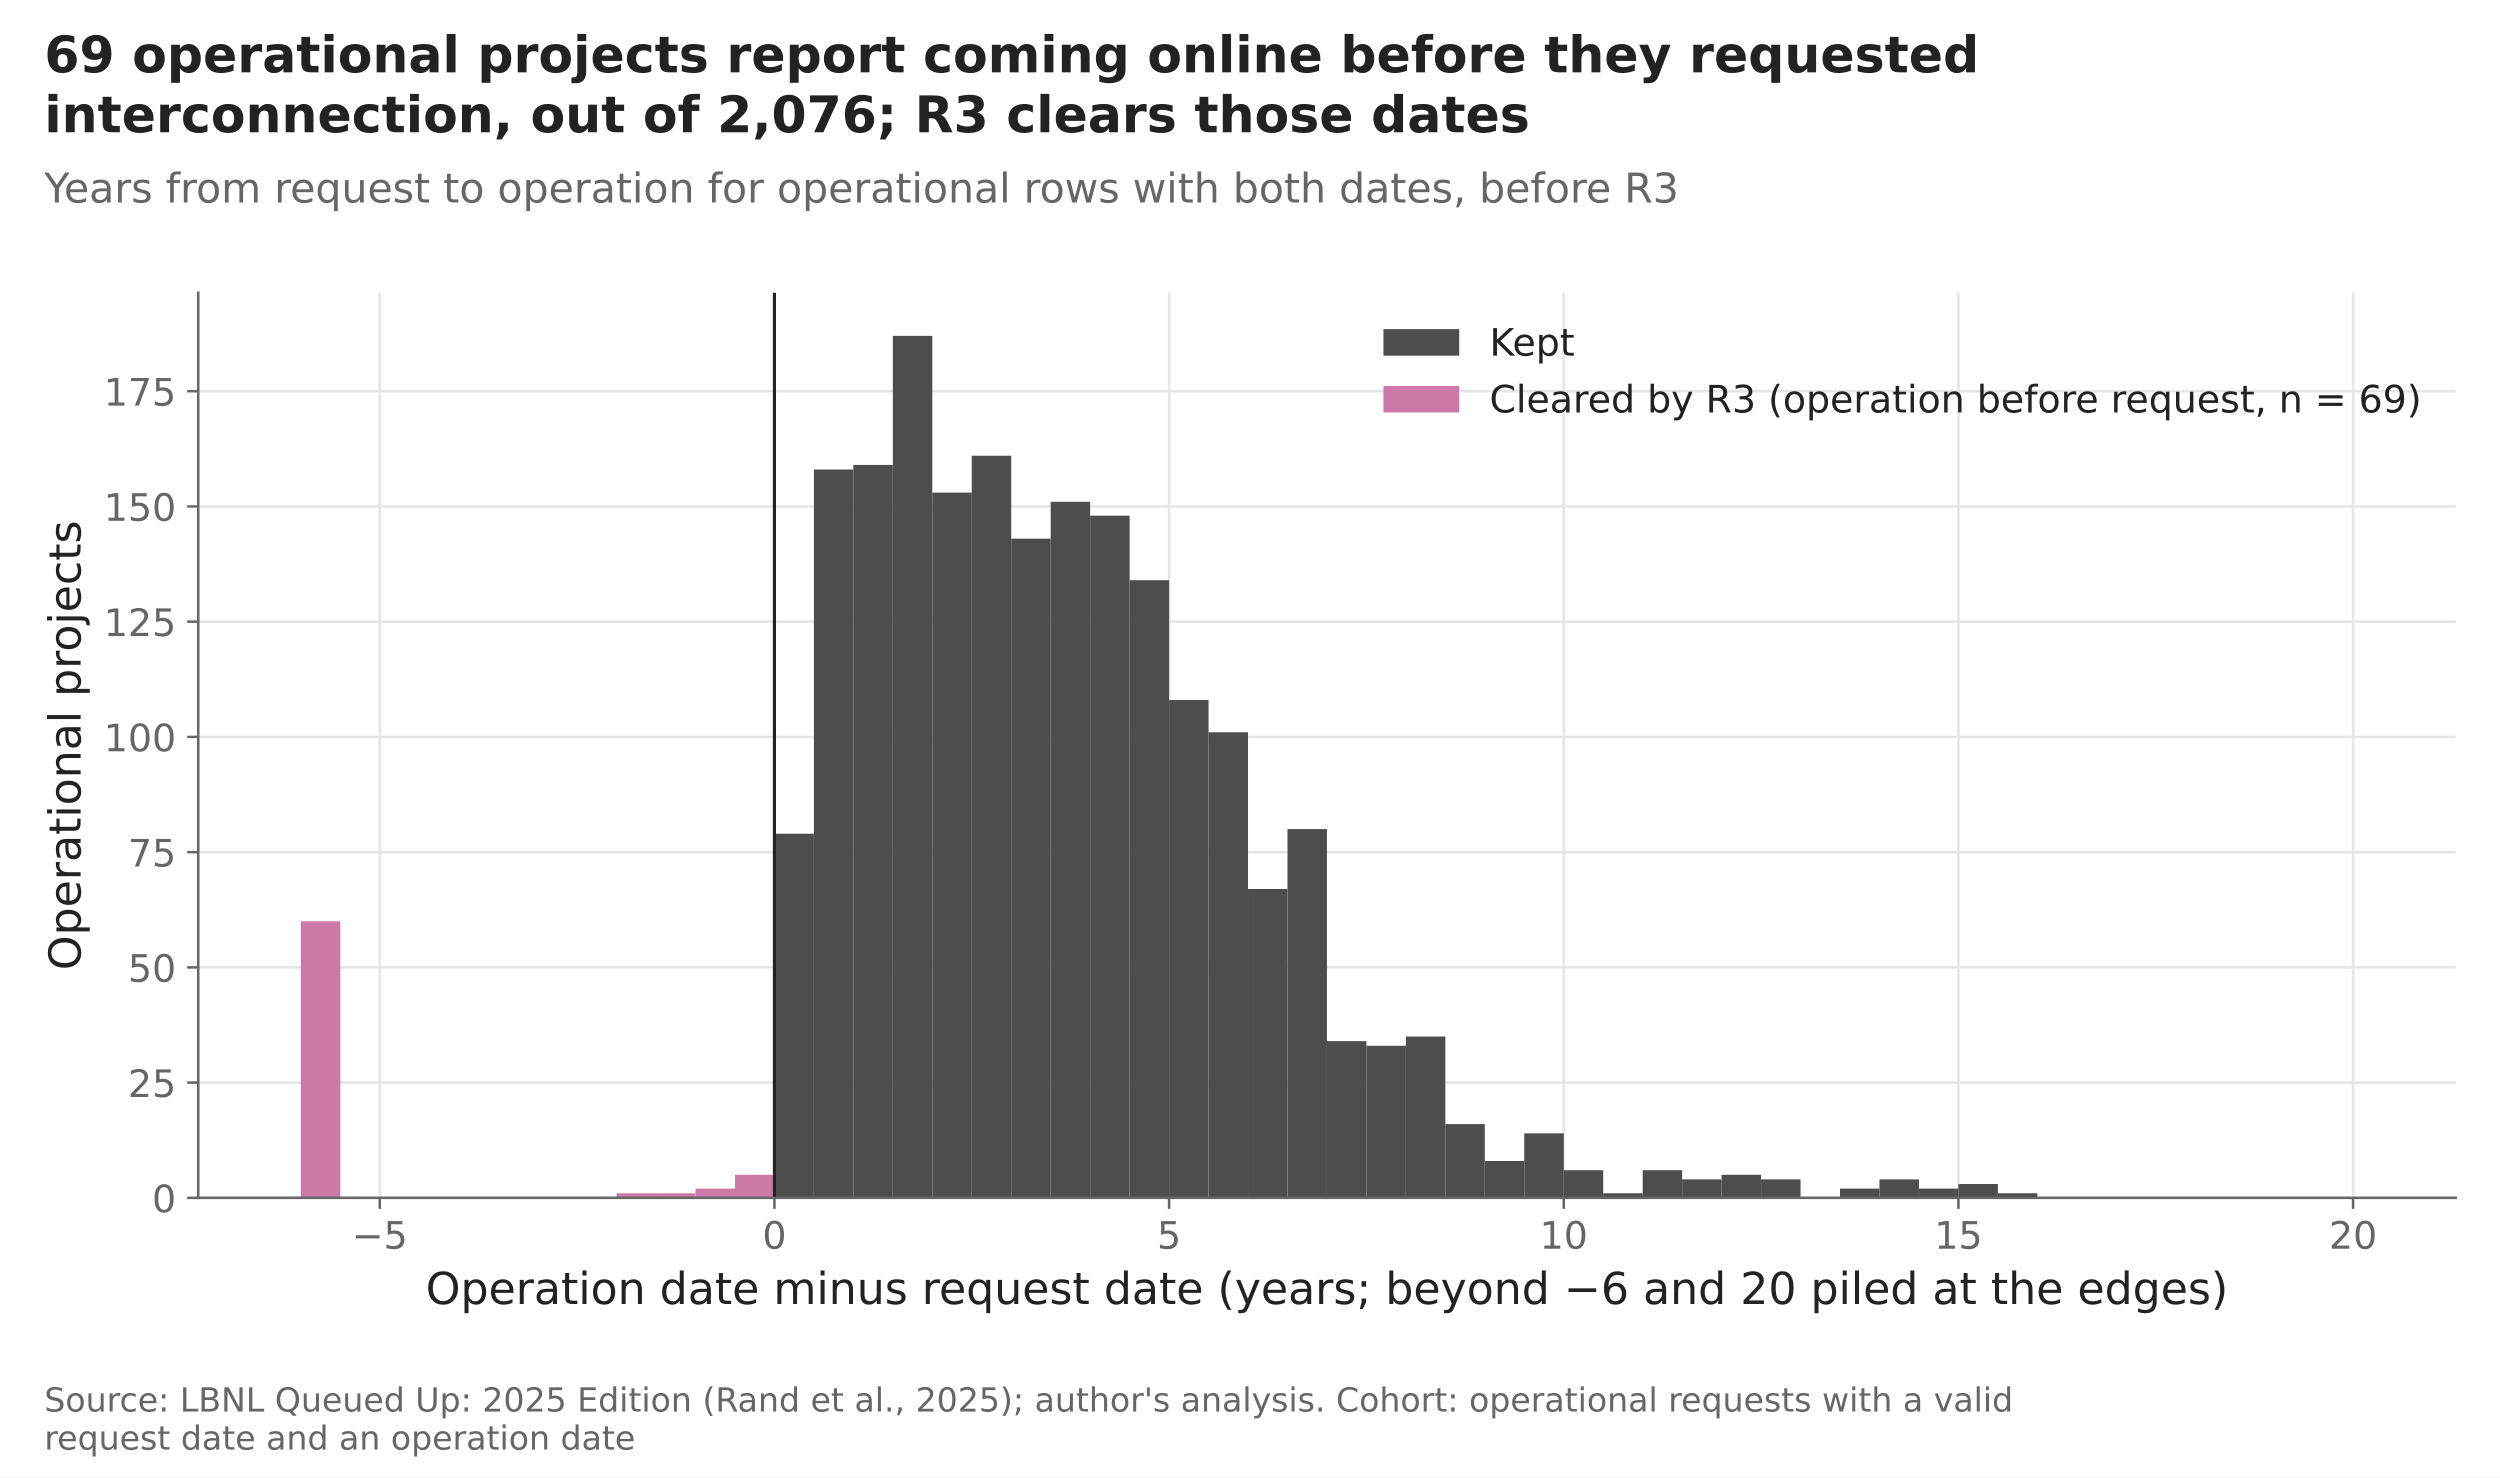
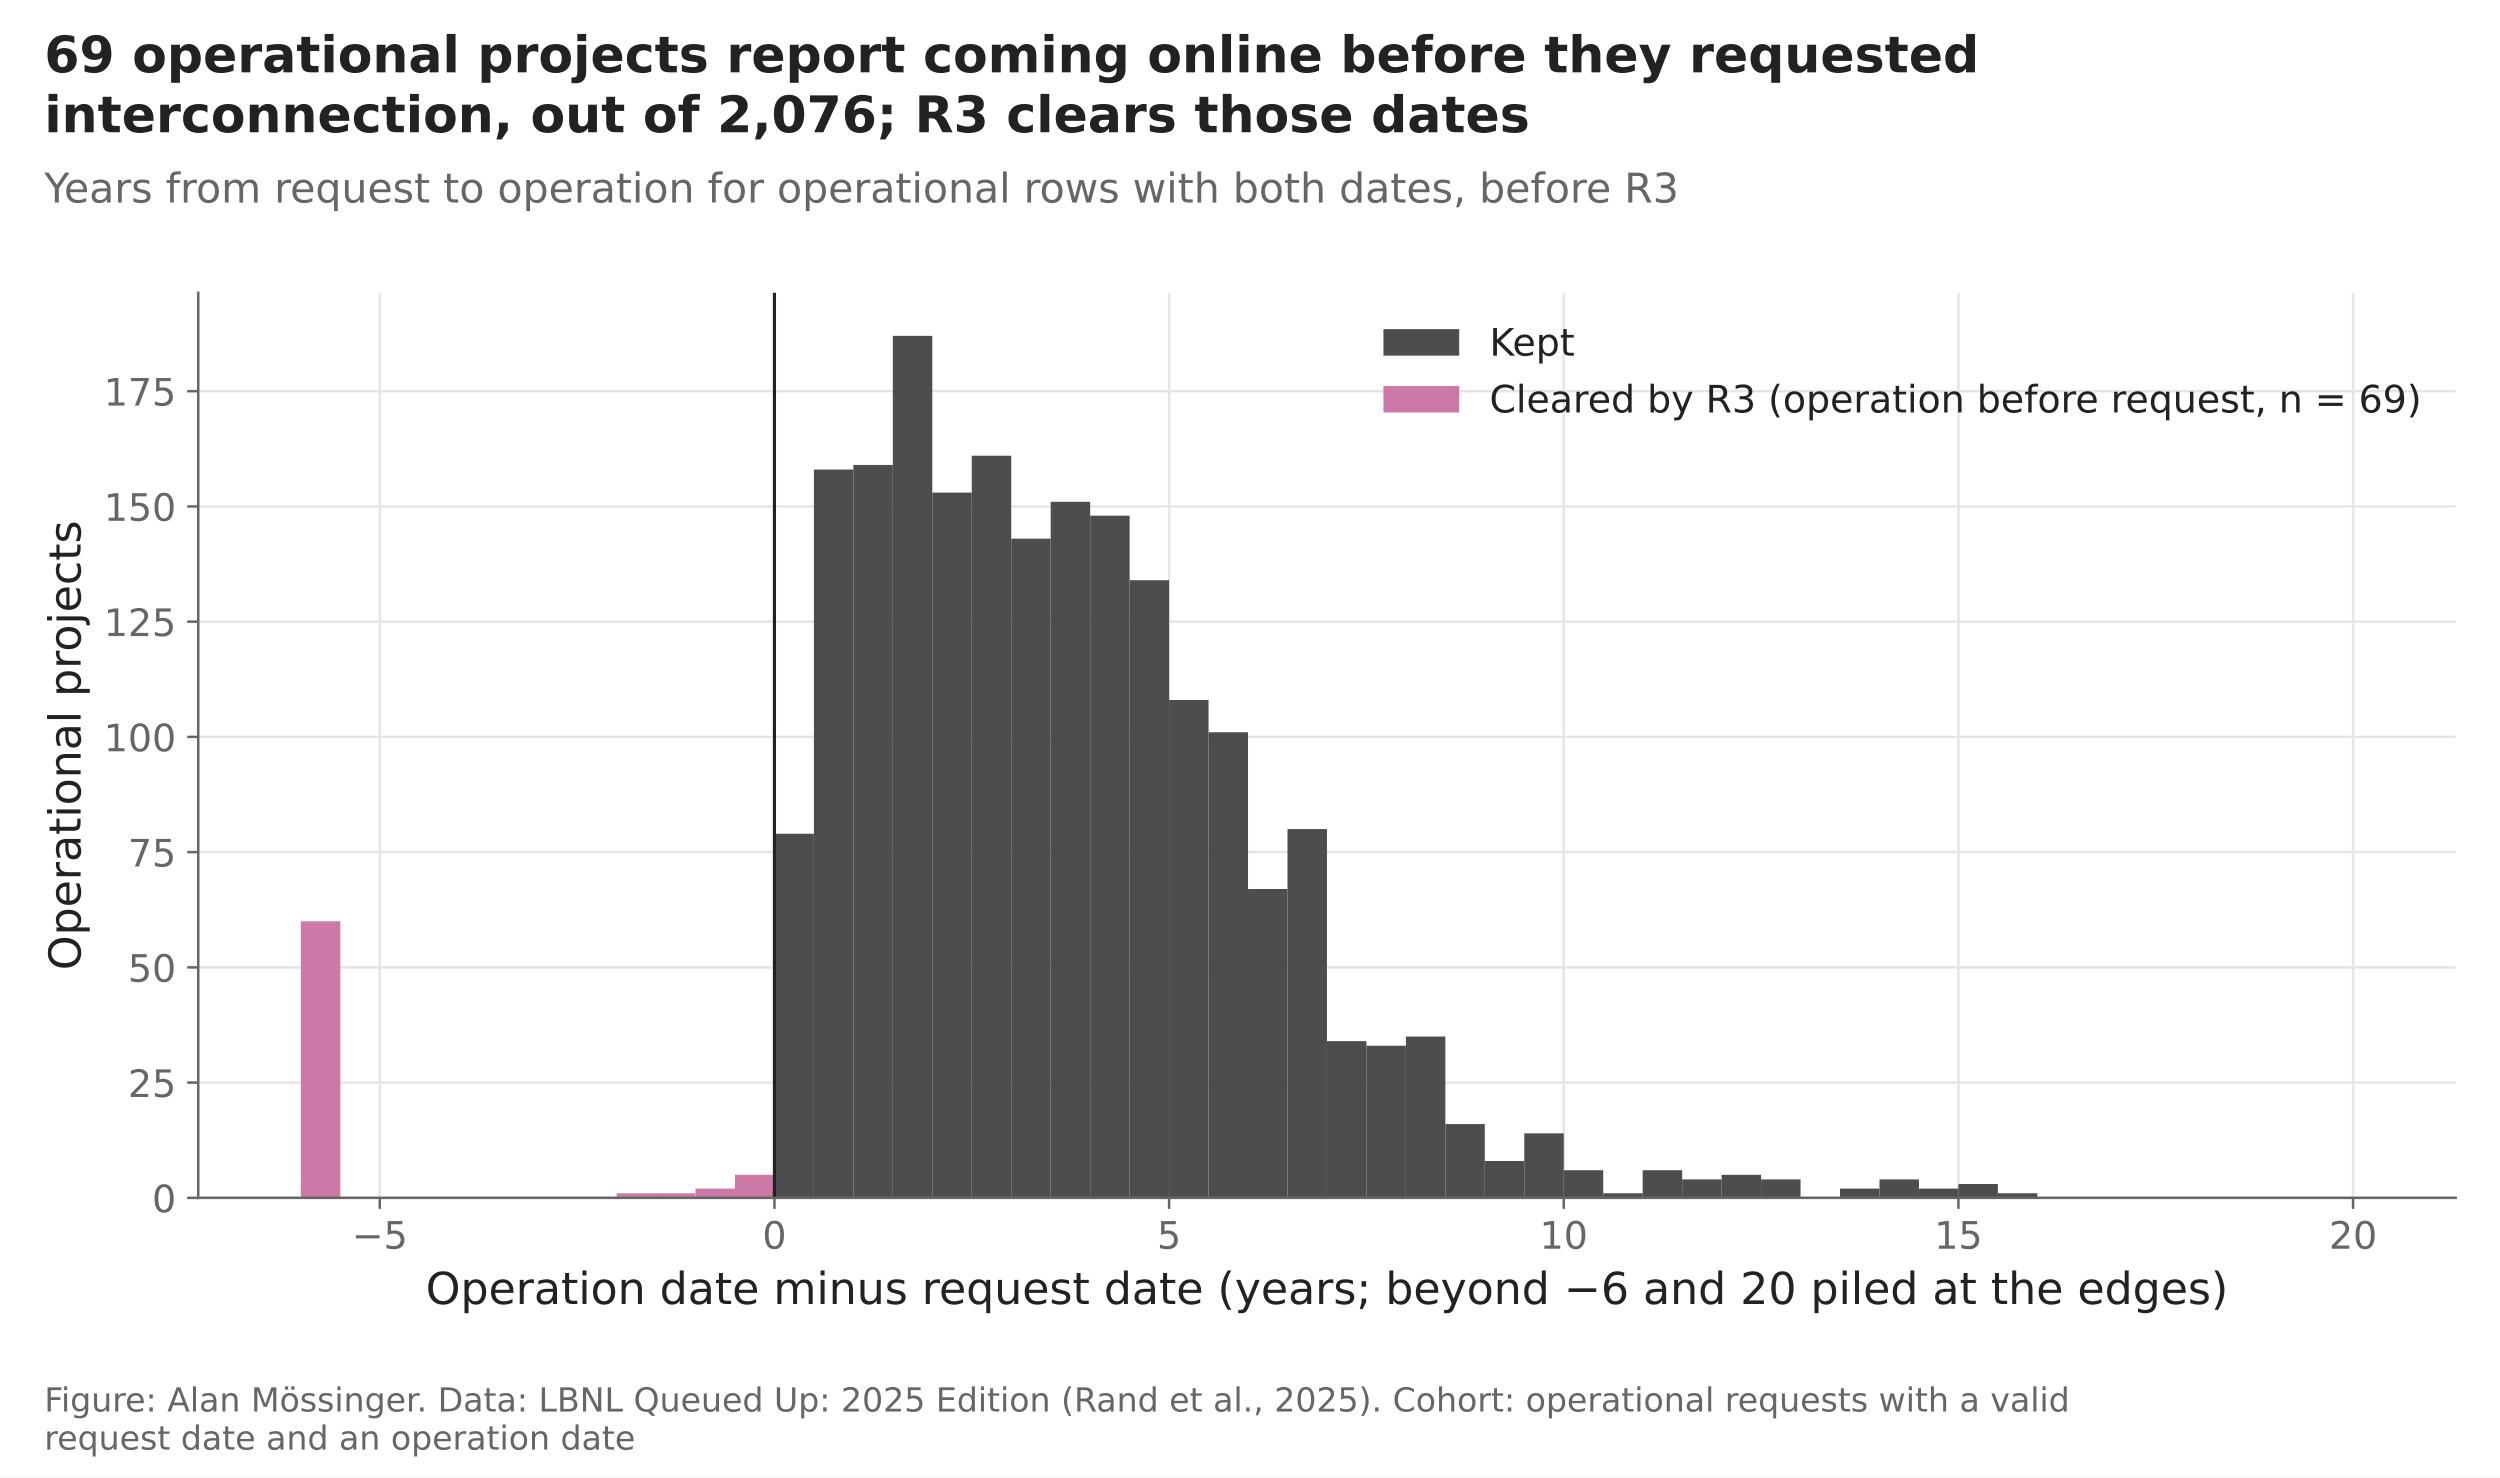
<svg xmlns="http://www.w3.org/2000/svg" xmlns:xlink="http://www.w3.org/1999/xlink" width="792pt" height="468pt" viewBox="0 0 792 468" version="1.1">
  <defs>
    <style type="text/css">*{stroke-linejoin: round; stroke-linecap: butt}</style>
  </defs>
  <g id="figure_1">
    <g id="patch_1">
      <path d="M 0 468  L 792 468  L 792 0  L 0 0  z " style="fill: #ffffff" />
    </g>
    <g id="axes_1">
      <g id="patch_2">
        <path d="M 62.8 379.478  L 777.96 379.478  L 777.96 92.754  L 62.8 92.754  z " style="fill: #ffffff" />
      </g>
      <g id="matplotlib.axis_1">
        <g id="xtick_1">
          <g id="line2d_1">
            <path d="M 120.313 379.478  L 120.313 92.754  " clip-path="url(#p745969a1f6)" style="fill: none; stroke: #e5e5e5; stroke-width: 0.8; stroke-linecap: square" />
          </g>
          <g id="line2d_2">
            <defs>
              <path id="me00eba5936" d="M 0 0  L 0 3.5  " style="stroke: #666666; stroke-width: 0.8" />
            </defs>
            <g>
              <use xlink:href="#me00eba5936" x="120.313" y="379.478" style="fill: #666666; stroke: #666666; stroke-width: 0.8" />
            </g>
          </g>
          <g id="text_1">
            <text style="font-size: 12px; font-family: 'DejaVu Sans', 'Bitstream Vera Sans', 'Computer Modern Sans Serif', 'Lucida Grande', 'Verdana', 'Geneva', 'Lucid', 'Arial', 'Helvetica', 'Avant Garde', sans-serif; text-anchor: middle; fill: #666666" x="120.313" y="395.595" transform="rotate(-0 120.3129 395.5952)">−5</text>
          </g>
        </g>
        <g id="xtick_2">
          <g id="line2d_3">
            <path d="M 245.341 379.478  L 245.341 92.754  " clip-path="url(#p745969a1f6)" style="fill: none; stroke: #e5e5e5; stroke-width: 0.8; stroke-linecap: square" />
          </g>
          <g id="line2d_4">
            <g>
              <use xlink:href="#me00eba5936" x="245.341" y="379.478" style="fill: #666666; stroke: #666666; stroke-width: 0.8" />
            </g>
          </g>
          <g id="text_2">
            <text style="font-size: 12px; font-family: 'DejaVu Sans', 'Bitstream Vera Sans', 'Computer Modern Sans Serif', 'Lucida Grande', 'Verdana', 'Geneva', 'Lucid', 'Arial', 'Helvetica', 'Avant Garde', sans-serif; text-anchor: middle; fill: #666666" x="245.341" y="395.595" transform="rotate(-0 245.3408 395.5952)">0</text>
          </g>
        </g>
        <g id="xtick_3">
          <g id="line2d_5">
            <path d="M 370.369 379.478  L 370.369 92.754  " clip-path="url(#p745969a1f6)" style="fill: none; stroke: #e5e5e5; stroke-width: 0.8; stroke-linecap: square" />
          </g>
          <g id="line2d_6">
            <g>
              <use xlink:href="#me00eba5936" x="370.369" y="379.478" style="fill: #666666; stroke: #666666; stroke-width: 0.8" />
            </g>
          </g>
          <g id="text_3">
            <text style="font-size: 12px; font-family: 'DejaVu Sans', 'Bitstream Vera Sans', 'Computer Modern Sans Serif', 'Lucida Grande', 'Verdana', 'Geneva', 'Lucid', 'Arial', 'Helvetica', 'Avant Garde', sans-serif; text-anchor: middle; fill: #666666" x="370.369" y="395.595" transform="rotate(-0 370.3688 395.5952)">5</text>
          </g>
        </g>
        <g id="xtick_4">
          <g id="line2d_7">
            <path d="M 495.397 379.478  L 495.397 92.754  " clip-path="url(#p745969a1f6)" style="fill: none; stroke: #e5e5e5; stroke-width: 0.8; stroke-linecap: square" />
          </g>
          <g id="line2d_8">
            <g>
              <use xlink:href="#me00eba5936" x="495.397" y="379.478" style="fill: #666666; stroke: #666666; stroke-width: 0.8" />
            </g>
          </g>
          <g id="text_4">
            <text style="font-size: 12px; font-family: 'DejaVu Sans', 'Bitstream Vera Sans', 'Computer Modern Sans Serif', 'Lucida Grande', 'Verdana', 'Geneva', 'Lucid', 'Arial', 'Helvetica', 'Avant Garde', sans-serif; text-anchor: middle; fill: #666666" x="495.397" y="395.595" transform="rotate(-0 495.3968 395.5952)">10</text>
          </g>
        </g>
        <g id="xtick_5">
          <g id="line2d_9">
            <path d="M 620.425 379.478  L 620.425 92.754  " clip-path="url(#p745969a1f6)" style="fill: none; stroke: #e5e5e5; stroke-width: 0.8; stroke-linecap: square" />
          </g>
          <g id="line2d_10">
            <g>
              <use xlink:href="#me00eba5936" x="620.425" y="379.478" style="fill: #666666; stroke: #666666; stroke-width: 0.8" />
            </g>
          </g>
          <g id="text_5">
            <text style="font-size: 12px; font-family: 'DejaVu Sans', 'Bitstream Vera Sans', 'Computer Modern Sans Serif', 'Lucida Grande', 'Verdana', 'Geneva', 'Lucid', 'Arial', 'Helvetica', 'Avant Garde', sans-serif; text-anchor: middle; fill: #666666" x="620.425" y="395.595" transform="rotate(-0 620.4248 395.5952)">15</text>
          </g>
        </g>
        <g id="xtick_6">
          <g id="line2d_11">
            <path d="M 745.453 379.478  L 745.453 92.754  " clip-path="url(#p745969a1f6)" style="fill: none; stroke: #e5e5e5; stroke-width: 0.8; stroke-linecap: square" />
          </g>
          <g id="line2d_12">
            <g>
              <use xlink:href="#me00eba5936" x="745.453" y="379.478" style="fill: #666666; stroke: #666666; stroke-width: 0.8" />
            </g>
          </g>
          <g id="text_6">
            <text style="font-size: 12px; font-family: 'DejaVu Sans', 'Bitstream Vera Sans', 'Computer Modern Sans Serif', 'Lucida Grande', 'Verdana', 'Geneva', 'Lucid', 'Arial', 'Helvetica', 'Avant Garde', sans-serif; text-anchor: middle; fill: #666666" x="745.453" y="395.595" transform="rotate(-0 745.4527 395.5952)">20</text>
          </g>
        </g>
        <g id="text_7">
          <text style="font-size: 14px; font-family: 'DejaVu Sans', 'Bitstream Vera Sans', 'Computer Modern Sans Serif', 'Lucida Grande', 'Verdana', 'Geneva', 'Lucid', 'Arial', 'Helvetica', 'Avant Garde', sans-serif; text-anchor: middle; fill: #222222" x="420.38" y="413.116" transform="rotate(-0 420.38 413.1158)">Operation date minus request date (years; beyond −6 and 20 piled at the edges)</text>
        </g>
      </g>
      <g id="matplotlib.axis_2">
        <g id="ytick_1">
          <g id="line2d_13">
            <path d="M 62.8 379.478  L 777.96 379.478  " clip-path="url(#p745969a1f6)" style="fill: none; stroke: #e5e5e5; stroke-width: 0.8; stroke-linecap: square" />
          </g>
          <g id="line2d_14">
            <defs>
              <path id="mce5acbc380" d="M 0 0  L -3.5 0  " style="stroke: #666666; stroke-width: 0.8" />
            </defs>
            <g>
              <use xlink:href="#mce5acbc380" x="62.8" y="379.478" style="fill: #666666; stroke: #666666; stroke-width: 0.8" />
            </g>
          </g>
          <g id="text_8">
            <text style="font-size: 12px; font-family: 'DejaVu Sans', 'Bitstream Vera Sans', 'Computer Modern Sans Serif', 'Lucida Grande', 'Verdana', 'Geneva', 'Lucid', 'Arial', 'Helvetica', 'Avant Garde', sans-serif; text-anchor: end; fill: #666666" x="55.8" y="384.037" transform="rotate(-0 55.8 384.0366)">0</text>
          </g>
        </g>
        <g id="ytick_2">
          <g id="line2d_15">
            <path d="M 62.8 342.971  L 777.96 342.971  " clip-path="url(#p745969a1f6)" style="fill: none; stroke: #e5e5e5; stroke-width: 0.8; stroke-linecap: square" />
          </g>
          <g id="line2d_16">
            <g>
              <use xlink:href="#mce5acbc380" x="62.8" y="342.971" style="fill: #666666; stroke: #666666; stroke-width: 0.8" />
            </g>
          </g>
          <g id="text_9">
            <text style="font-size: 12px; font-family: 'DejaVu Sans', 'Bitstream Vera Sans', 'Computer Modern Sans Serif', 'Lucida Grande', 'Verdana', 'Geneva', 'Lucid', 'Arial', 'Helvetica', 'Avant Garde', sans-serif; text-anchor: end; fill: #666666" x="55.8" y="347.53" transform="rotate(-0 55.8 347.5298)">25</text>
          </g>
        </g>
        <g id="ytick_3">
          <g id="line2d_17">
            <path d="M 62.8 306.465  L 777.96 306.465  " clip-path="url(#p745969a1f6)" style="fill: none; stroke: #e5e5e5; stroke-width: 0.8; stroke-linecap: square" />
          </g>
          <g id="line2d_18">
            <g>
              <use xlink:href="#mce5acbc380" x="62.8" y="306.465" style="fill: #666666; stroke: #666666; stroke-width: 0.8" />
            </g>
          </g>
          <g id="text_10">
            <text style="font-size: 12px; font-family: 'DejaVu Sans', 'Bitstream Vera Sans', 'Computer Modern Sans Serif', 'Lucida Grande', 'Verdana', 'Geneva', 'Lucid', 'Arial', 'Helvetica', 'Avant Garde', sans-serif; text-anchor: end; fill: #666666" x="55.8" y="311.023" transform="rotate(-0 55.8 311.0231)">50</text>
          </g>
        </g>
        <g id="ytick_4">
          <g id="line2d_19">
            <path d="M 62.8 269.958  L 777.96 269.958  " clip-path="url(#p745969a1f6)" style="fill: none; stroke: #e5e5e5; stroke-width: 0.8; stroke-linecap: square" />
          </g>
          <g id="line2d_20">
            <g>
              <use xlink:href="#mce5acbc380" x="62.8" y="269.958" style="fill: #666666; stroke: #666666; stroke-width: 0.8" />
            </g>
          </g>
          <g id="text_11">
            <text style="font-size: 12px; font-family: 'DejaVu Sans', 'Bitstream Vera Sans', 'Computer Modern Sans Serif', 'Lucida Grande', 'Verdana', 'Geneva', 'Lucid', 'Arial', 'Helvetica', 'Avant Garde', sans-serif; text-anchor: end; fill: #666666" x="55.8" y="274.516" transform="rotate(-0 55.8 274.5163)">75</text>
          </g>
        </g>
        <g id="ytick_5">
          <g id="line2d_21">
            <path d="M 62.8 233.451  L 777.96 233.451  " clip-path="url(#p745969a1f6)" style="fill: none; stroke: #e5e5e5; stroke-width: 0.8; stroke-linecap: square" />
          </g>
          <g id="line2d_22">
            <g>
              <use xlink:href="#mce5acbc380" x="62.8" y="233.451" style="fill: #666666; stroke: #666666; stroke-width: 0.8" />
            </g>
          </g>
          <g id="text_12">
            <text style="font-size: 12px; font-family: 'DejaVu Sans', 'Bitstream Vera Sans', 'Computer Modern Sans Serif', 'Lucida Grande', 'Verdana', 'Geneva', 'Lucid', 'Arial', 'Helvetica', 'Avant Garde', sans-serif; text-anchor: end; fill: #666666" x="55.8" y="238.01" transform="rotate(-0 55.8 238.0096)">100</text>
          </g>
        </g>
        <g id="ytick_6">
          <g id="line2d_23">
            <path d="M 62.8 196.944  L 777.96 196.944  " clip-path="url(#p745969a1f6)" style="fill: none; stroke: #e5e5e5; stroke-width: 0.8; stroke-linecap: square" />
          </g>
          <g id="line2d_24">
            <g>
              <use xlink:href="#mce5acbc380" x="62.8" y="196.944" style="fill: #666666; stroke: #666666; stroke-width: 0.8" />
            </g>
          </g>
          <g id="text_13">
            <text style="font-size: 12px; font-family: 'DejaVu Sans', 'Bitstream Vera Sans', 'Computer Modern Sans Serif', 'Lucida Grande', 'Verdana', 'Geneva', 'Lucid', 'Arial', 'Helvetica', 'Avant Garde', sans-serif; text-anchor: end; fill: #666666" x="55.8" y="201.503" transform="rotate(-0 55.8 201.5029)">125</text>
          </g>
        </g>
        <g id="ytick_7">
          <g id="line2d_25">
            <path d="M 62.8 160.438  L 777.96 160.438  " clip-path="url(#p745969a1f6)" style="fill: none; stroke: #e5e5e5; stroke-width: 0.8; stroke-linecap: square" />
          </g>
          <g id="line2d_26">
            <g>
              <use xlink:href="#mce5acbc380" x="62.8" y="160.438" style="fill: #666666; stroke: #666666; stroke-width: 0.8" />
            </g>
          </g>
          <g id="text_14">
            <text style="font-size: 12px; font-family: 'DejaVu Sans', 'Bitstream Vera Sans', 'Computer Modern Sans Serif', 'Lucida Grande', 'Verdana', 'Geneva', 'Lucid', 'Arial', 'Helvetica', 'Avant Garde', sans-serif; text-anchor: end; fill: #666666" x="55.8" y="164.996" transform="rotate(-0 55.8 164.9961)">150</text>
          </g>
        </g>
        <g id="ytick_8">
          <g id="line2d_27">
            <path d="M 62.8 123.931  L 777.96 123.931  " clip-path="url(#p745969a1f6)" style="fill: none; stroke: #e5e5e5; stroke-width: 0.8; stroke-linecap: square" />
          </g>
          <g id="line2d_28">
            <g>
              <use xlink:href="#mce5acbc380" x="62.8" y="123.931" style="fill: #666666; stroke: #666666; stroke-width: 0.8" />
            </g>
          </g>
          <g id="text_15">
            <text style="font-size: 12px; font-family: 'DejaVu Sans', 'Bitstream Vera Sans', 'Computer Modern Sans Serif', 'Lucida Grande', 'Verdana', 'Geneva', 'Lucid', 'Arial', 'Helvetica', 'Avant Garde', sans-serif; text-anchor: end; fill: #666666" x="55.8" y="128.489" transform="rotate(-0 55.8 128.4894)">175</text>
          </g>
        </g>
        <g id="text_16">
          <text style="font-size: 14px; font-family: 'DejaVu Sans', 'Bitstream Vera Sans', 'Computer Modern Sans Serif', 'Lucida Grande', 'Verdana', 'Geneva', 'Lucid', 'Arial', 'Helvetica', 'Avant Garde', sans-serif; text-anchor: middle; fill: #222222" x="25.532" y="236.116" transform="rotate(-90 25.53172 236.116)">Operational projects</text>
        </g>
      </g>
      <g id="patch_3">
        <path d="M 95.307 379.478  L 107.81 379.478  L 107.81 379.478  L 95.307 379.478  z " clip-path="url(#p745969a1f6)" style="fill: #4d4d4d" />
      </g>
      <g id="patch_4">
        <path d="M 107.81 379.478  L 120.313 379.478  L 120.313 379.478  L 107.81 379.478  z " clip-path="url(#p745969a1f6)" style="fill: #4d4d4d" />
      </g>
      <g id="patch_5">
        <path d="M 120.313 379.478  L 132.816 379.478  L 132.816 379.478  L 120.313 379.478  z " clip-path="url(#p745969a1f6)" style="fill: #4d4d4d" />
      </g>
      <g id="patch_6">
        <path d="M 132.816 379.478  L 145.318 379.478  L 145.318 379.478  L 132.816 379.478  z " clip-path="url(#p745969a1f6)" style="fill: #4d4d4d" />
      </g>
      <g id="patch_7">
        <path d="M 145.318 379.478  L 157.821 379.478  L 157.821 379.478  L 145.318 379.478  z " clip-path="url(#p745969a1f6)" style="fill: #4d4d4d" />
      </g>
      <g id="patch_8">
        <path d="M 157.821 379.478  L 170.324 379.478  L 170.324 379.478  L 157.821 379.478  z " clip-path="url(#p745969a1f6)" style="fill: #4d4d4d" />
      </g>
      <g id="patch_9">
        <path d="M 170.324 379.478  L 182.827 379.478  L 182.827 379.478  L 170.324 379.478  z " clip-path="url(#p745969a1f6)" style="fill: #4d4d4d" />
      </g>
      <g id="patch_10">
        <path d="M 182.827 379.478  L 195.33 379.478  L 195.33 379.478  L 182.827 379.478  z " clip-path="url(#p745969a1f6)" style="fill: #4d4d4d" />
      </g>
      <g id="patch_11">
        <path d="M 195.33 379.478  L 207.832 379.478  L 207.832 379.478  L 195.33 379.478  z " clip-path="url(#p745969a1f6)" style="fill: #4d4d4d" />
      </g>
      <g id="patch_12">
        <path d="M 207.832 379.478  L 220.335 379.478  L 220.335 379.478  L 207.832 379.478  z " clip-path="url(#p745969a1f6)" style="fill: #4d4d4d" />
      </g>
      <g id="patch_13">
        <path d="M 220.335 379.478  L 232.838 379.478  L 232.838 379.478  L 220.335 379.478  z " clip-path="url(#p745969a1f6)" style="fill: #4d4d4d" />
      </g>
      <g id="patch_14">
        <path d="M 232.838 379.478  L 245.341 379.478  L 245.341 379.478  L 232.838 379.478  z " clip-path="url(#p745969a1f6)" style="fill: #4d4d4d" />
      </g>
      <g id="patch_15">
        <path d="M 245.341 379.478  L 257.844 379.478  L 257.844 264.117  L 245.341 264.117  z " clip-path="url(#p745969a1f6)" style="fill: #4d4d4d" />
      </g>
      <g id="patch_16">
        <path d="M 257.844 379.478  L 270.346 379.478  L 270.346 148.755  L 257.844 148.755  z " clip-path="url(#p745969a1f6)" style="fill: #4d4d4d" />
      </g>
      <g id="patch_17">
        <path d="M 270.346 379.478  L 282.849 379.478  L 282.849 147.295  L 270.346 147.295  z " clip-path="url(#p745969a1f6)" style="fill: #4d4d4d" />
      </g>
      <g id="patch_18">
        <path d="M 282.849 379.478  L 295.352 379.478  L 295.352 106.408  L 282.849 106.408  z " clip-path="url(#p745969a1f6)" style="fill: #4d4d4d" />
      </g>
      <g id="patch_19">
        <path d="M 295.352 379.478  L 307.855 379.478  L 307.855 156.057  L 295.352 156.057  z " clip-path="url(#p745969a1f6)" style="fill: #4d4d4d" />
      </g>
      <g id="patch_20">
        <path d="M 307.855 379.478  L 320.358 379.478  L 320.358 144.375  L 307.855 144.375  z " clip-path="url(#p745969a1f6)" style="fill: #4d4d4d" />
      </g>
      <g id="patch_21">
        <path d="M 320.358 379.478  L 332.86 379.478  L 332.86 170.659  L 320.358 170.659  z " clip-path="url(#p745969a1f6)" style="fill: #4d4d4d" />
      </g>
      <g id="patch_22">
        <path d="M 332.86 379.478  L 345.363 379.478  L 345.363 158.977  L 332.86 158.977  z " clip-path="url(#p745969a1f6)" style="fill: #4d4d4d" />
      </g>
      <g id="patch_23">
        <path d="M 345.363 379.478  L 357.866 379.478  L 357.866 163.358  L 345.363 163.358  z " clip-path="url(#p745969a1f6)" style="fill: #4d4d4d" />
      </g>
      <g id="patch_24">
        <path d="M 357.866 379.478  L 370.369 379.478  L 370.369 183.802  L 357.866 183.802  z " clip-path="url(#p745969a1f6)" style="fill: #4d4d4d" />
      </g>
      <g id="patch_25">
        <path d="M 370.369 379.478  L 382.872 379.478  L 382.872 221.769  L 370.369 221.769  z " clip-path="url(#p745969a1f6)" style="fill: #4d4d4d" />
      </g>
      <g id="patch_26">
        <path d="M 382.872 379.478  L 395.374 379.478  L 395.374 231.991  L 382.872 231.991  z " clip-path="url(#p745969a1f6)" style="fill: #4d4d4d" />
      </g>
      <g id="patch_27">
        <path d="M 395.374 379.478  L 407.877 379.478  L 407.877 281.64  L 395.374 281.64  z " clip-path="url(#p745969a1f6)" style="fill: #4d4d4d" />
      </g>
      <g id="patch_28">
        <path d="M 407.877 379.478  L 420.38 379.478  L 420.38 262.656  L 407.877 262.656  z " clip-path="url(#p745969a1f6)" style="fill: #4d4d4d" />
      </g>
      <g id="patch_29">
        <path d="M 420.38 379.478  L 432.883 379.478  L 432.883 329.829  L 420.38 329.829  z " clip-path="url(#p745969a1f6)" style="fill: #4d4d4d" />
      </g>
      <g id="patch_30">
        <path d="M 432.883 379.478  L 445.386 379.478  L 445.386 331.289  L 432.883 331.289  z " clip-path="url(#p745969a1f6)" style="fill: #4d4d4d" />
      </g>
      <g id="patch_31">
        <path d="M 445.386 379.478  L 457.888 379.478  L 457.888 328.369  L 445.386 328.369  z " clip-path="url(#p745969a1f6)" style="fill: #4d4d4d" />
      </g>
      <g id="patch_32">
        <path d="M 457.888 379.478  L 470.391 379.478  L 470.391 356.114  L 457.888 356.114  z " clip-path="url(#p745969a1f6)" style="fill: #4d4d4d" />
      </g>
      <g id="patch_33">
        <path d="M 470.391 379.478  L 482.894 379.478  L 482.894 367.796  L 470.391 367.796  z " clip-path="url(#p745969a1f6)" style="fill: #4d4d4d" />
      </g>
      <g id="patch_34">
        <path d="M 482.894 379.478  L 495.397 379.478  L 495.397 359.034  L 482.894 359.034  z " clip-path="url(#p745969a1f6)" style="fill: #4d4d4d" />
      </g>
      <g id="patch_35">
        <path d="M 495.397 379.478  L 507.9 379.478  L 507.9 370.716  L 495.397 370.716  z " clip-path="url(#p745969a1f6)" style="fill: #4d4d4d" />
      </g>
      <g id="patch_36">
        <path d="M 507.9 379.478  L 520.402 379.478  L 520.402 378.018  L 507.9 378.018  z " clip-path="url(#p745969a1f6)" style="fill: #4d4d4d" />
      </g>
      <g id="patch_37">
        <path d="M 520.402 379.478  L 532.905 379.478  L 532.905 370.716  L 520.402 370.716  z " clip-path="url(#p745969a1f6)" style="fill: #4d4d4d" />
      </g>
      <g id="patch_38">
        <path d="M 532.905 379.478  L 545.408 379.478  L 545.408 373.637  L 532.905 373.637  z " clip-path="url(#p745969a1f6)" style="fill: #4d4d4d" />
      </g>
      <g id="patch_39">
        <path d="M 545.408 379.478  L 557.911 379.478  L 557.911 372.177  L 545.408 372.177  z " clip-path="url(#p745969a1f6)" style="fill: #4d4d4d" />
      </g>
      <g id="patch_40">
        <path d="M 557.911 379.478  L 570.414 379.478  L 570.414 373.637  L 557.911 373.637  z " clip-path="url(#p745969a1f6)" style="fill: #4d4d4d" />
      </g>
      <g id="patch_41">
        <path d="M 570.414 379.478  L 582.916 379.478  L 582.916 379.478  L 570.414 379.478  z " clip-path="url(#p745969a1f6)" style="fill: #4d4d4d" />
      </g>
      <g id="patch_42">
        <path d="M 582.916 379.478  L 595.419 379.478  L 595.419 376.557  L 582.916 376.557  z " clip-path="url(#p745969a1f6)" style="fill: #4d4d4d" />
      </g>
      <g id="patch_43">
        <path d="M 595.419 379.478  L 607.922 379.478  L 607.922 373.637  L 595.419 373.637  z " clip-path="url(#p745969a1f6)" style="fill: #4d4d4d" />
      </g>
      <g id="patch_44">
        <path d="M 607.922 379.478  L 620.425 379.478  L 620.425 376.557  L 607.922 376.557  z " clip-path="url(#p745969a1f6)" style="fill: #4d4d4d" />
      </g>
      <g id="patch_45">
        <path d="M 620.425 379.478  L 632.928 379.478  L 632.928 375.097  L 620.425 375.097  z " clip-path="url(#p745969a1f6)" style="fill: #4d4d4d" />
      </g>
      <g id="patch_46">
        <path d="M 632.928 379.478  L 645.43 379.478  L 645.43 378.018  L 632.928 378.018  z " clip-path="url(#p745969a1f6)" style="fill: #4d4d4d" />
      </g>
      <g id="patch_47">
        <path d="M 645.43 379.478  L 657.933 379.478  L 657.933 379.478  L 645.43 379.478  z " clip-path="url(#p745969a1f6)" style="fill: #4d4d4d" />
      </g>
      <g id="patch_48">
        <path d="M 657.933 379.478  L 670.436 379.478  L 670.436 379.478  L 657.933 379.478  z " clip-path="url(#p745969a1f6)" style="fill: #4d4d4d" />
      </g>
      <g id="patch_49">
        <path d="M 670.436 379.478  L 682.939 379.478  L 682.939 379.478  L 670.436 379.478  z " clip-path="url(#p745969a1f6)" style="fill: #4d4d4d" />
      </g>
      <g id="patch_50">
        <path d="M 682.939 379.478  L 695.442 379.478  L 695.442 379.478  L 682.939 379.478  z " clip-path="url(#p745969a1f6)" style="fill: #4d4d4d" />
      </g>
      <g id="patch_51">
        <path d="M 695.442 379.478  L 707.944 379.478  L 707.944 379.478  L 695.442 379.478  z " clip-path="url(#p745969a1f6)" style="fill: #4d4d4d" />
      </g>
      <g id="patch_52">
        <path d="M 707.944 379.478  L 720.447 379.478  L 720.447 379.478  L 707.944 379.478  z " clip-path="url(#p745969a1f6)" style="fill: #4d4d4d" />
      </g>
      <g id="patch_53">
        <path d="M 720.447 379.478  L 732.95 379.478  L 732.95 379.478  L 720.447 379.478  z " clip-path="url(#p745969a1f6)" style="fill: #4d4d4d" />
      </g>
      <g id="patch_54">
        <path d="M 732.95 379.478  L 745.453 379.478  L 745.453 379.478  L 732.95 379.478  z " clip-path="url(#p745969a1f6)" style="fill: #4d4d4d" />
      </g>
      <g id="patch_55">
        <path d="M 95.307 379.478  L 107.81 379.478  L 107.81 291.862  L 95.307 291.862  z " clip-path="url(#p745969a1f6)" style="fill: #cc79a7" />
      </g>
      <g id="patch_56">
        <path d="M 107.81 379.478  L 120.313 379.478  L 120.313 379.478  L 107.81 379.478  z " clip-path="url(#p745969a1f6)" style="fill: #cc79a7" />
      </g>
      <g id="patch_57">
        <path d="M 120.313 379.478  L 132.816 379.478  L 132.816 379.478  L 120.313 379.478  z " clip-path="url(#p745969a1f6)" style="fill: #cc79a7" />
      </g>
      <g id="patch_58">
        <path d="M 132.816 379.478  L 145.318 379.478  L 145.318 379.478  L 132.816 379.478  z " clip-path="url(#p745969a1f6)" style="fill: #cc79a7" />
      </g>
      <g id="patch_59">
        <path d="M 145.318 379.478  L 157.821 379.478  L 157.821 379.478  L 145.318 379.478  z " clip-path="url(#p745969a1f6)" style="fill: #cc79a7" />
      </g>
      <g id="patch_60">
        <path d="M 157.821 379.478  L 170.324 379.478  L 170.324 379.478  L 157.821 379.478  z " clip-path="url(#p745969a1f6)" style="fill: #cc79a7" />
      </g>
      <g id="patch_61">
        <path d="M 170.324 379.478  L 182.827 379.478  L 182.827 379.478  L 170.324 379.478  z " clip-path="url(#p745969a1f6)" style="fill: #cc79a7" />
      </g>
      <g id="patch_62">
        <path d="M 182.827 379.478  L 195.33 379.478  L 195.33 379.478  L 182.827 379.478  z " clip-path="url(#p745969a1f6)" style="fill: #cc79a7" />
      </g>
      <g id="patch_63">
        <path d="M 195.33 379.478  L 207.832 379.478  L 207.832 378.018  L 195.33 378.018  z " clip-path="url(#p745969a1f6)" style="fill: #cc79a7" />
      </g>
      <g id="patch_64">
        <path d="M 207.832 379.478  L 220.335 379.478  L 220.335 378.018  L 207.832 378.018  z " clip-path="url(#p745969a1f6)" style="fill: #cc79a7" />
      </g>
      <g id="patch_65">
        <path d="M 220.335 379.478  L 232.838 379.478  L 232.838 376.557  L 220.335 376.557  z " clip-path="url(#p745969a1f6)" style="fill: #cc79a7" />
      </g>
      <g id="patch_66">
        <path d="M 232.838 379.478  L 245.341 379.478  L 245.341 372.177  L 232.838 372.177  z " clip-path="url(#p745969a1f6)" style="fill: #cc79a7" />
      </g>
      <g id="patch_67">
        <path d="M 245.341 379.478  L 257.844 379.478  L 257.844 379.478  L 245.341 379.478  z " clip-path="url(#p745969a1f6)" style="fill: #cc79a7" />
      </g>
      <g id="patch_68">
        <path d="M 257.844 379.478  L 270.346 379.478  L 270.346 379.478  L 257.844 379.478  z " clip-path="url(#p745969a1f6)" style="fill: #cc79a7" />
      </g>
      <g id="patch_69">
        <path d="M 270.346 379.478  L 282.849 379.478  L 282.849 379.478  L 270.346 379.478  z " clip-path="url(#p745969a1f6)" style="fill: #cc79a7" />
      </g>
      <g id="patch_70">
        <path d="M 282.849 379.478  L 295.352 379.478  L 295.352 379.478  L 282.849 379.478  z " clip-path="url(#p745969a1f6)" style="fill: #cc79a7" />
      </g>
      <g id="patch_71">
        <path d="M 295.352 379.478  L 307.855 379.478  L 307.855 379.478  L 295.352 379.478  z " clip-path="url(#p745969a1f6)" style="fill: #cc79a7" />
      </g>
      <g id="patch_72">
        <path d="M 307.855 379.478  L 320.358 379.478  L 320.358 379.478  L 307.855 379.478  z " clip-path="url(#p745969a1f6)" style="fill: #cc79a7" />
      </g>
      <g id="patch_73">
        <path d="M 320.358 379.478  L 332.86 379.478  L 332.86 379.478  L 320.358 379.478  z " clip-path="url(#p745969a1f6)" style="fill: #cc79a7" />
      </g>
      <g id="patch_74">
        <path d="M 332.86 379.478  L 345.363 379.478  L 345.363 379.478  L 332.86 379.478  z " clip-path="url(#p745969a1f6)" style="fill: #cc79a7" />
      </g>
      <g id="patch_75">
        <path d="M 345.363 379.478  L 357.866 379.478  L 357.866 379.478  L 345.363 379.478  z " clip-path="url(#p745969a1f6)" style="fill: #cc79a7" />
      </g>
      <g id="patch_76">
        <path d="M 357.866 379.478  L 370.369 379.478  L 370.369 379.478  L 357.866 379.478  z " clip-path="url(#p745969a1f6)" style="fill: #cc79a7" />
      </g>
      <g id="patch_77">
        <path d="M 370.369 379.478  L 382.872 379.478  L 382.872 379.478  L 370.369 379.478  z " clip-path="url(#p745969a1f6)" style="fill: #cc79a7" />
      </g>
      <g id="patch_78">
        <path d="M 382.872 379.478  L 395.374 379.478  L 395.374 379.478  L 382.872 379.478  z " clip-path="url(#p745969a1f6)" style="fill: #cc79a7" />
      </g>
      <g id="patch_79">
        <path d="M 395.374 379.478  L 407.877 379.478  L 407.877 379.478  L 395.374 379.478  z " clip-path="url(#p745969a1f6)" style="fill: #cc79a7" />
      </g>
      <g id="patch_80">
        <path d="M 407.877 379.478  L 420.38 379.478  L 420.38 379.478  L 407.877 379.478  z " clip-path="url(#p745969a1f6)" style="fill: #cc79a7" />
      </g>
      <g id="patch_81">
        <path d="M 420.38 379.478  L 432.883 379.478  L 432.883 379.478  L 420.38 379.478  z " clip-path="url(#p745969a1f6)" style="fill: #cc79a7" />
      </g>
      <g id="patch_82">
        <path d="M 432.883 379.478  L 445.386 379.478  L 445.386 379.478  L 432.883 379.478  z " clip-path="url(#p745969a1f6)" style="fill: #cc79a7" />
      </g>
      <g id="patch_83">
        <path d="M 445.386 379.478  L 457.888 379.478  L 457.888 379.478  L 445.386 379.478  z " clip-path="url(#p745969a1f6)" style="fill: #cc79a7" />
      </g>
      <g id="patch_84">
        <path d="M 457.888 379.478  L 470.391 379.478  L 470.391 379.478  L 457.888 379.478  z " clip-path="url(#p745969a1f6)" style="fill: #cc79a7" />
      </g>
      <g id="patch_85">
        <path d="M 470.391 379.478  L 482.894 379.478  L 482.894 379.478  L 470.391 379.478  z " clip-path="url(#p745969a1f6)" style="fill: #cc79a7" />
      </g>
      <g id="patch_86">
        <path d="M 482.894 379.478  L 495.397 379.478  L 495.397 379.478  L 482.894 379.478  z " clip-path="url(#p745969a1f6)" style="fill: #cc79a7" />
      </g>
      <g id="patch_87">
        <path d="M 495.397 379.478  L 507.9 379.478  L 507.9 379.478  L 495.397 379.478  z " clip-path="url(#p745969a1f6)" style="fill: #cc79a7" />
      </g>
      <g id="patch_88">
        <path d="M 507.9 379.478  L 520.402 379.478  L 520.402 379.478  L 507.9 379.478  z " clip-path="url(#p745969a1f6)" style="fill: #cc79a7" />
      </g>
      <g id="patch_89">
        <path d="M 520.402 379.478  L 532.905 379.478  L 532.905 379.478  L 520.402 379.478  z " clip-path="url(#p745969a1f6)" style="fill: #cc79a7" />
      </g>
      <g id="patch_90">
        <path d="M 532.905 379.478  L 545.408 379.478  L 545.408 379.478  L 532.905 379.478  z " clip-path="url(#p745969a1f6)" style="fill: #cc79a7" />
      </g>
      <g id="patch_91">
        <path d="M 545.408 379.478  L 557.911 379.478  L 557.911 379.478  L 545.408 379.478  z " clip-path="url(#p745969a1f6)" style="fill: #cc79a7" />
      </g>
      <g id="patch_92">
        <path d="M 557.911 379.478  L 570.414 379.478  L 570.414 379.478  L 557.911 379.478  z " clip-path="url(#p745969a1f6)" style="fill: #cc79a7" />
      </g>
      <g id="patch_93">
        <path d="M 570.414 379.478  L 582.916 379.478  L 582.916 379.478  L 570.414 379.478  z " clip-path="url(#p745969a1f6)" style="fill: #cc79a7" />
      </g>
      <g id="patch_94">
        <path d="M 582.916 379.478  L 595.419 379.478  L 595.419 379.478  L 582.916 379.478  z " clip-path="url(#p745969a1f6)" style="fill: #cc79a7" />
      </g>
      <g id="patch_95">
        <path d="M 595.419 379.478  L 607.922 379.478  L 607.922 379.478  L 595.419 379.478  z " clip-path="url(#p745969a1f6)" style="fill: #cc79a7" />
      </g>
      <g id="patch_96">
        <path d="M 607.922 379.478  L 620.425 379.478  L 620.425 379.478  L 607.922 379.478  z " clip-path="url(#p745969a1f6)" style="fill: #cc79a7" />
      </g>
      <g id="patch_97">
        <path d="M 620.425 379.478  L 632.928 379.478  L 632.928 379.478  L 620.425 379.478  z " clip-path="url(#p745969a1f6)" style="fill: #cc79a7" />
      </g>
      <g id="patch_98">
        <path d="M 632.928 379.478  L 645.43 379.478  L 645.43 379.478  L 632.928 379.478  z " clip-path="url(#p745969a1f6)" style="fill: #cc79a7" />
      </g>
      <g id="patch_99">
        <path d="M 645.43 379.478  L 657.933 379.478  L 657.933 379.478  L 645.43 379.478  z " clip-path="url(#p745969a1f6)" style="fill: #cc79a7" />
      </g>
      <g id="patch_100">
        <path d="M 657.933 379.478  L 670.436 379.478  L 670.436 379.478  L 657.933 379.478  z " clip-path="url(#p745969a1f6)" style="fill: #cc79a7" />
      </g>
      <g id="patch_101">
        <path d="M 670.436 379.478  L 682.939 379.478  L 682.939 379.478  L 670.436 379.478  z " clip-path="url(#p745969a1f6)" style="fill: #cc79a7" />
      </g>
      <g id="patch_102">
        <path d="M 682.939 379.478  L 695.442 379.478  L 695.442 379.478  L 682.939 379.478  z " clip-path="url(#p745969a1f6)" style="fill: #cc79a7" />
      </g>
      <g id="patch_103">
        <path d="M 695.442 379.478  L 707.944 379.478  L 707.944 379.478  L 695.442 379.478  z " clip-path="url(#p745969a1f6)" style="fill: #cc79a7" />
      </g>
      <g id="patch_104">
        <path d="M 707.944 379.478  L 720.447 379.478  L 720.447 379.478  L 707.944 379.478  z " clip-path="url(#p745969a1f6)" style="fill: #cc79a7" />
      </g>
      <g id="patch_105">
        <path d="M 720.447 379.478  L 732.95 379.478  L 732.95 379.478  L 720.447 379.478  z " clip-path="url(#p745969a1f6)" style="fill: #cc79a7" />
      </g>
      <g id="patch_106">
        <path d="M 732.95 379.478  L 745.453 379.478  L 745.453 379.478  L 732.95 379.478  z " clip-path="url(#p745969a1f6)" style="fill: #cc79a7" />
      </g>
      <g id="line2d_29">
        <path d="M 245.341 379.478  L 245.341 92.754  " clip-path="url(#p745969a1f6)" style="fill: none; stroke: #222222; stroke-linecap: square" />
      </g>
      <g id="patch_107">
        <path d="M 62.8 379.478  L 62.8 92.754  " style="fill: none; stroke: #666666; stroke-width: 0.8; stroke-linejoin: miter; stroke-linecap: square" />
      </g>
      <g id="patch_108">
        <path d="M 62.8 379.478  L 777.96 379.478  " style="fill: none; stroke: #666666; stroke-width: 0.8; stroke-linejoin: miter; stroke-linecap: square" />
      </g>
      <g id="legend_1">
        <g id="patch_109">
          <path d="M 438.274 112.672  L 462.274 112.672  L 462.274 104.272  L 438.274 104.272  z " style="fill: #4d4d4d" />
        </g>
        <g id="text_17">
          <text style="font-size: 12px; font-family: 'DejaVu Sans', 'Bitstream Vera Sans', 'Computer Modern Sans Serif', 'Lucida Grande', 'Verdana', 'Geneva', 'Lucid', 'Arial', 'Helvetica', 'Avant Garde', sans-serif; text-anchor: start; fill: #222222" x="471.874" y="112.672" transform="rotate(-0 471.8737 112.6721)">Kept</text>
        </g>
        <g id="patch_110">
          <path d="M 438.274 130.673  L 462.274 130.673  L 462.274 122.273  L 438.274 122.273  z " style="fill: #cc79a7" />
        </g>
        <g id="text_18">
          <text style="font-size: 12px; font-family: 'DejaVu Sans', 'Bitstream Vera Sans', 'Computer Modern Sans Serif', 'Lucida Grande', 'Verdana', 'Geneva', 'Lucid', 'Arial', 'Helvetica', 'Avant Garde', sans-serif; text-anchor: start; fill: #222222" x="471.874" y="130.673" transform="rotate(-0 471.8737 130.6731)">Cleared by R3 (operation before request, n = 69)</text>
        </g>
      </g>
    </g>
    <g id="text_19">
      <text style="font-weight: 700; font-size: 16px; font-family: 'DejaVu Sans', 'Bitstream Vera Sans', 'Computer Modern Sans Serif', 'Lucida Grande', 'Verdana', 'Geneva', 'Lucid', 'Arial', 'Helvetica', 'Avant Garde', sans-serif; fill: #222222" transform="translate(14.04 22.9125)">69 operational projects report coming online before they requested</text>
      <text style="font-weight: 700; font-size: 16px; font-family: 'DejaVu Sans', 'Bitstream Vera Sans', 'Computer Modern Sans Serif', 'Lucida Grande', 'Verdana', 'Geneva', 'Lucid', 'Arial', 'Helvetica', 'Avant Garde', sans-serif; fill: #222222" transform="translate(14.04 41.9025)">interconnection, out of 2,076; R3 clears those dates</text>
    </g>
    <g id="text_20">
      <text style="font-size: 13px; font-family: 'DejaVu Sans', 'Bitstream Vera Sans', 'Computer Modern Sans Serif', 'Lucida Grande', 'Verdana', 'Geneva', 'Lucid', 'Arial', 'Helvetica', 'Avant Garde', sans-serif; text-anchor: start; fill: #666666" x="14.04" y="64.166" transform="rotate(-0 14.04 64.16619)">Years from request to operation for operational rows with both dates, before R3</text>
    </g>
    <g id="text_21">
-       <text style="font-size: 10.5px; font-family: 'DejaVu Sans', 'Bitstream Vera Sans', 'Computer Modern Sans Serif', 'Lucida Grande', 'Verdana', 'Geneva', 'Lucid', 'Arial', 'Helvetica', 'Avant Garde', sans-serif; fill: #666666" transform="translate(14.04 447.1688)">Source: LBNL Queued Up: 2025 Edition (Rand et al., 2025); author's analysis. Cohort: operational requests with a valid</text>
+       <text style="font-size: 10.5px; font-family: 'DejaVu Sans', 'Bitstream Vera Sans', 'Computer Modern Sans Serif', 'Lucida Grande', 'Verdana', 'Geneva', 'Lucid', 'Arial', 'Helvetica', 'Avant Garde', sans-serif; fill: #666666" transform="translate(14.04 447.1688)">Figure: Alan Mössinger. Data: LBNL Queued Up: 2025 Edition (Rand et al., 2025). Cohort: operational requests with a valid</text>
      <text style="font-size: 10.5px; font-family: 'DejaVu Sans', 'Bitstream Vera Sans', 'Computer Modern Sans Serif', 'Lucida Grande', 'Verdana', 'Geneva', 'Lucid', 'Arial', 'Helvetica', 'Avant Garde', sans-serif; fill: #666666" transform="translate(14.04 459.2438)">request date and an operation date</text>
    </g>
  </g>
  <defs>
    <clipPath id="p745969a1f6">
      <rect x="62.8" y="92.754" width="715.16" height="286.724" />
    </clipPath>
  </defs>
</svg>
